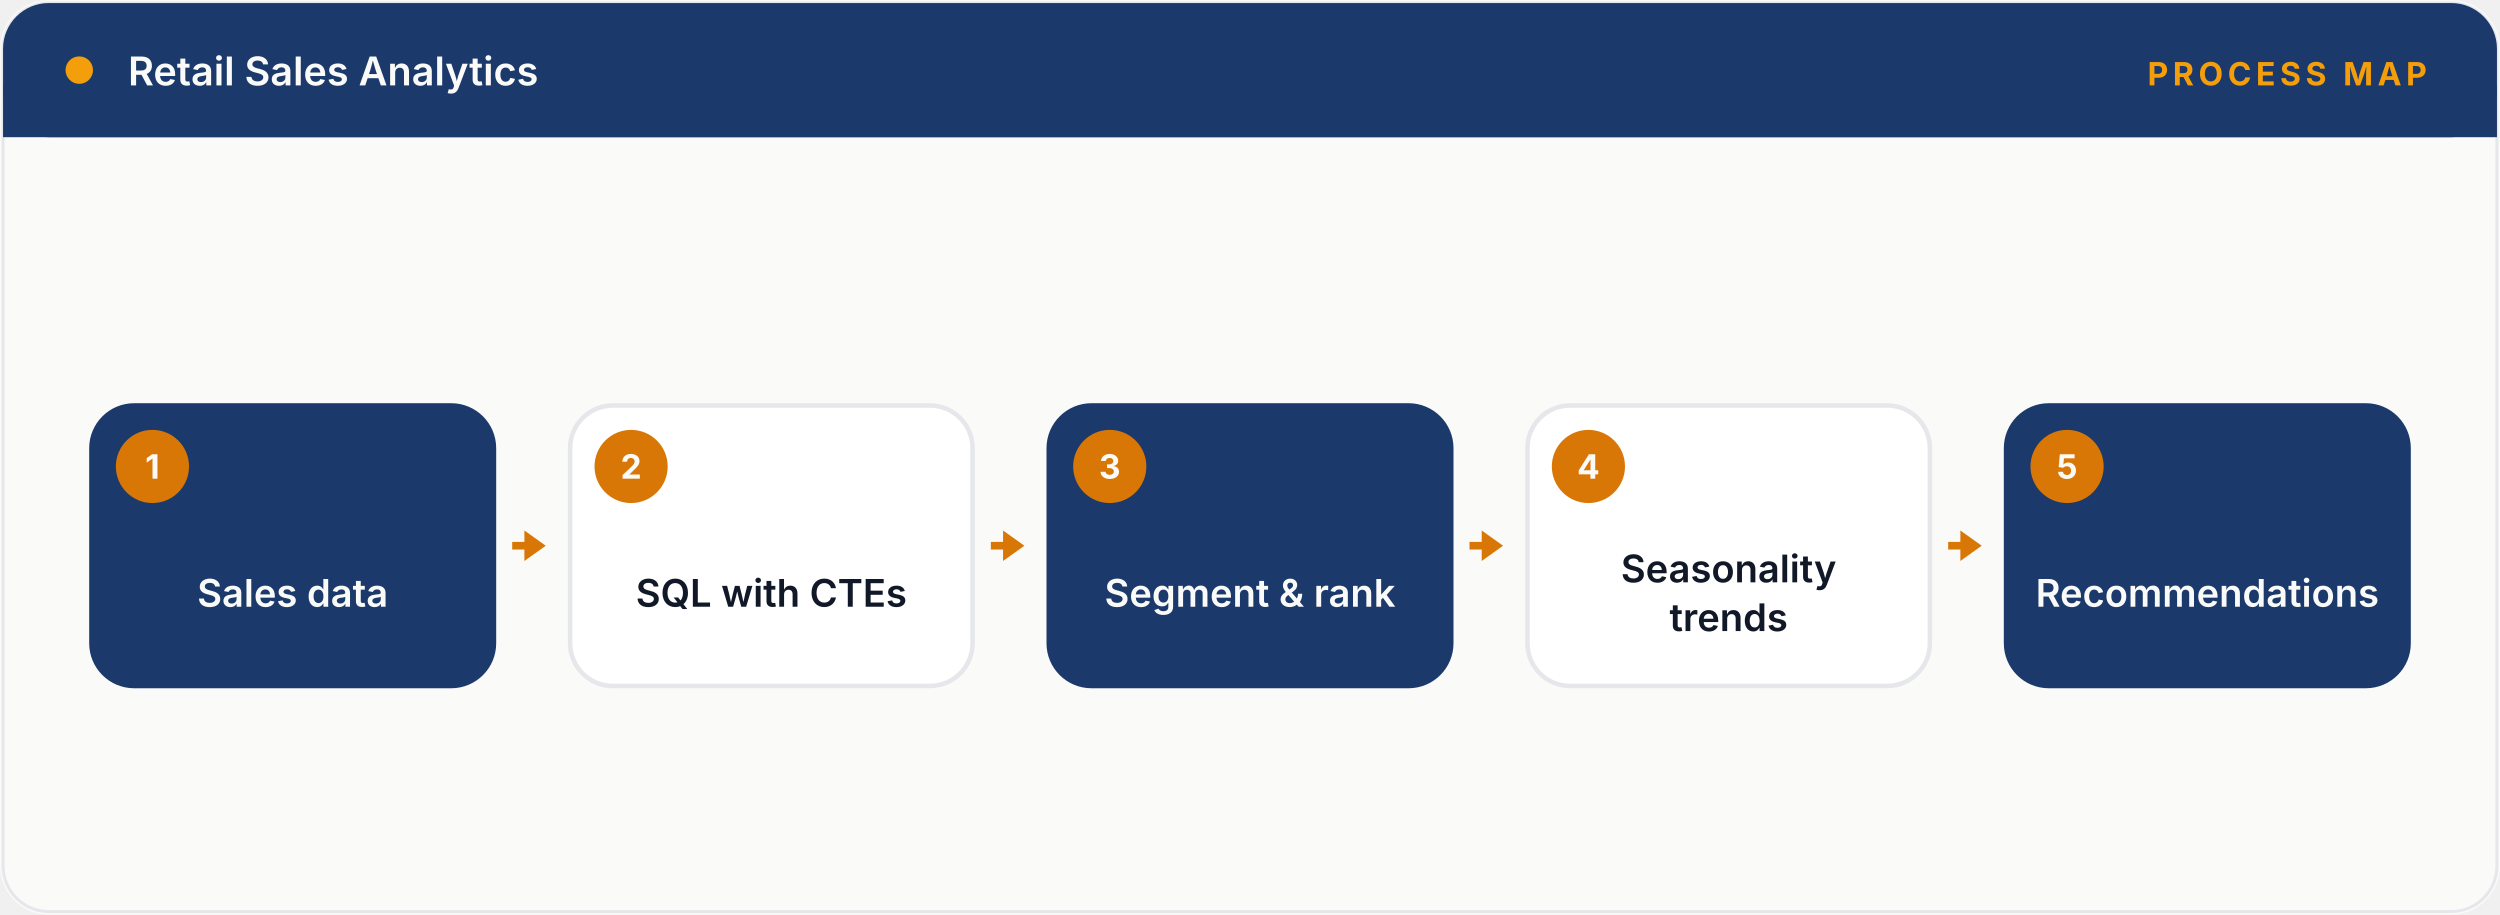
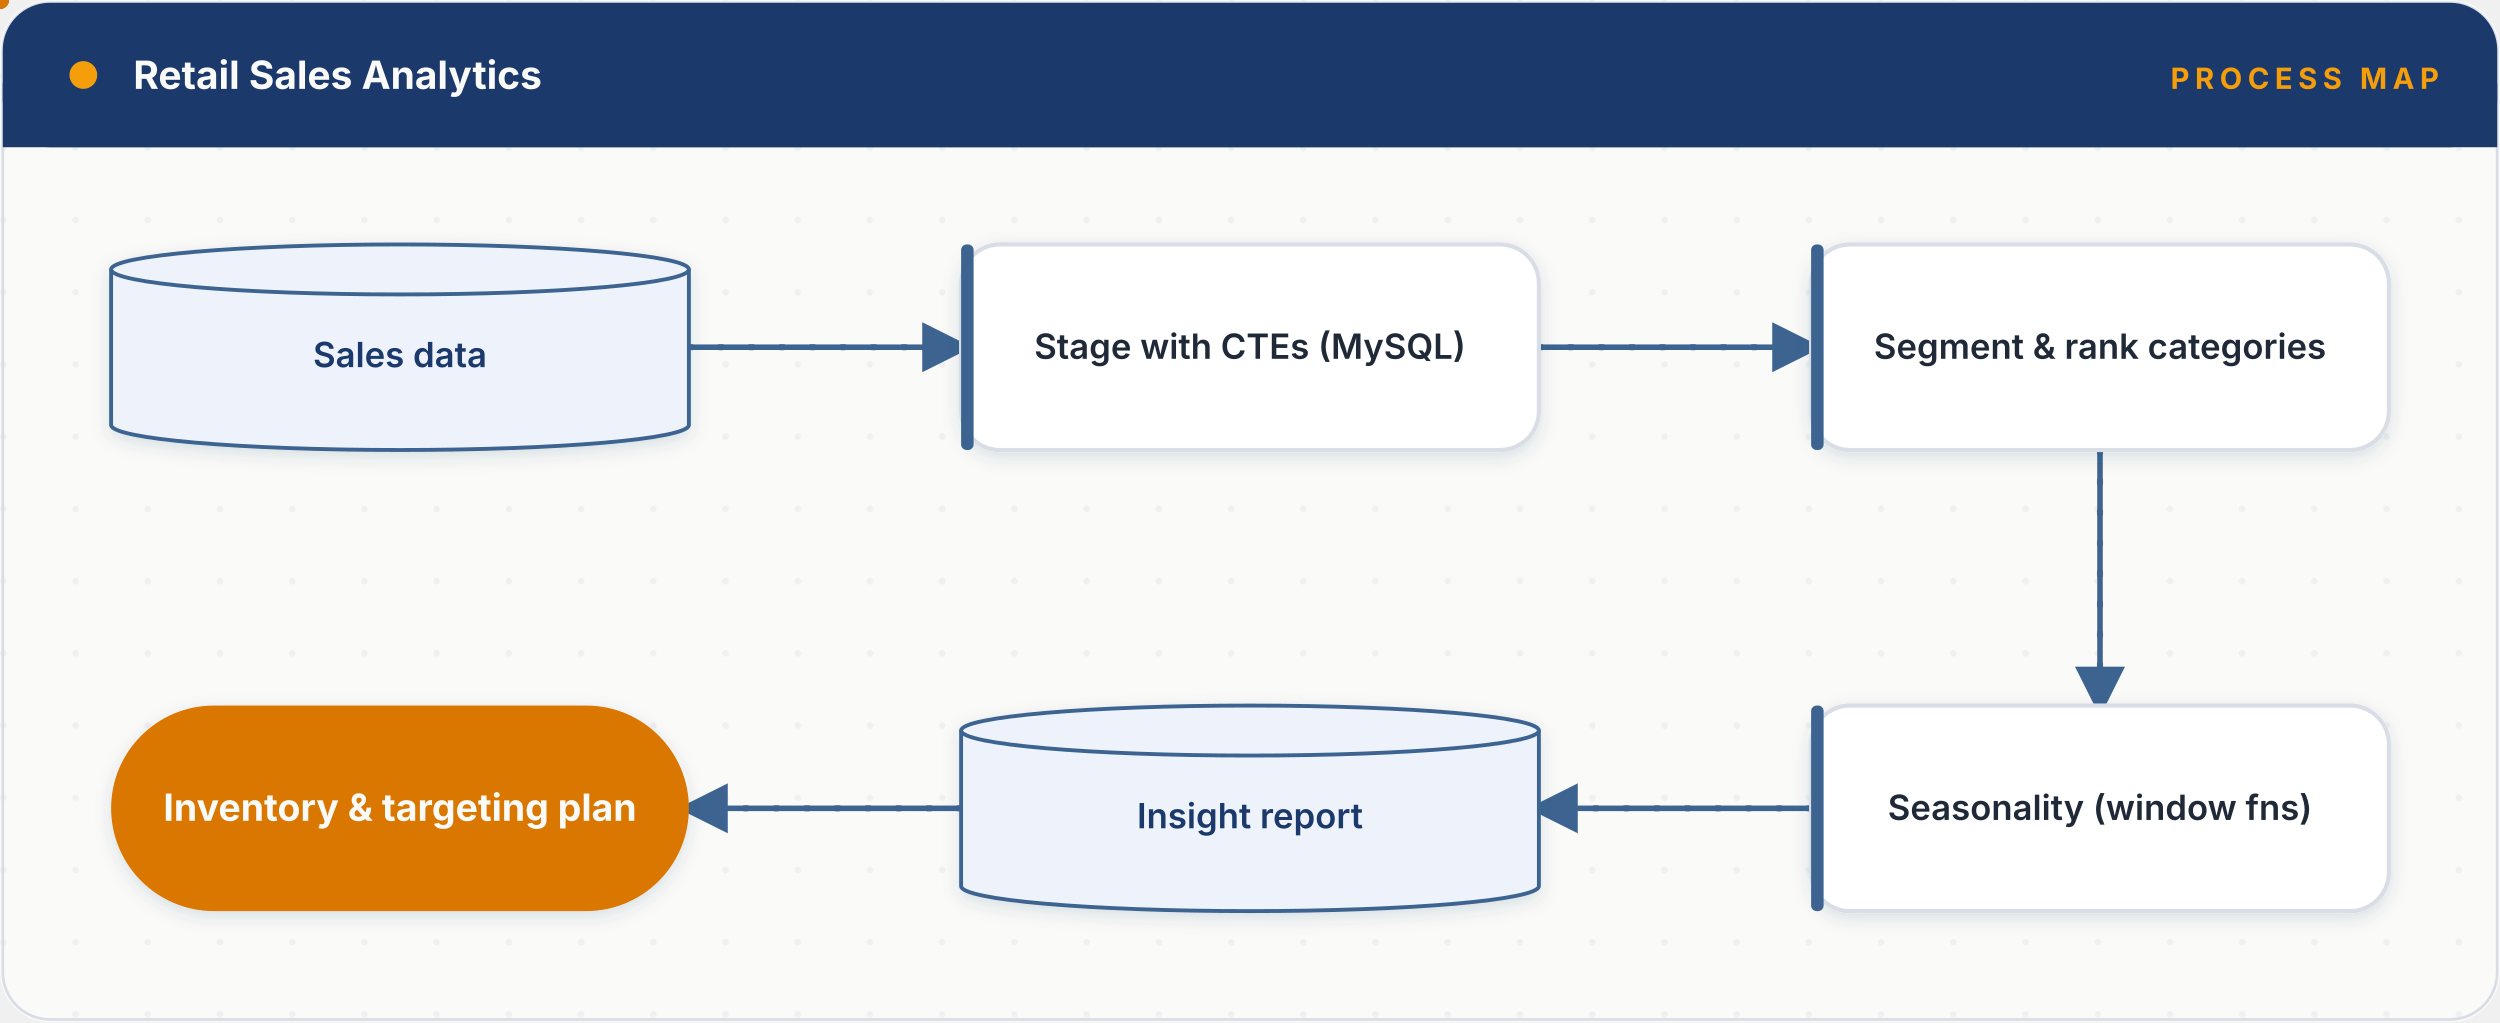
- <svg xmlns="http://www.w3.org/2000/svg" viewBox="0 0 820 300" role="img" aria-label="Retail Sales Analytics process map">
-   <rect width="820" height="300" rx="16" fill="#FAFAF8" />
-   <rect x="1" y="1" width="818" height="298" rx="15" fill="none" stroke="#E5E7EB" />
-   <rect x="1" y="1" width="818" height="44" rx="15" fill="#1B3A6B" />
-   <rect x="1" y="28" width="818" height="17" fill="#1B3A6B" />
-   <circle cx="26" cy="23" r="4.5" fill="#F59E0B" />
-   <text x="42" y="28" font-family="Inter,sans-serif" font-size="13" font-weight="600" fill="#FAFAF8">Retail Sales Analytics</text>
-   <text x="796" y="28" text-anchor="end" font-family="Inter,sans-serif" font-size="10.5" font-weight="700" letter-spacing="1.5" fill="#F59E0B">PROCESS MAP</text>
-   <line x1="168" y1="179" x2="175" y2="179" stroke="#D97706" stroke-width="2.5" />
-   <path d="M172 174 l7 5 l-7 5 z" fill="#D97706" />
-   <rect x="30" y="133" width="132" height="92" rx="14" fill="#1B3A6B" stroke="#1B3A6B" stroke-width="1.5" />
-   <circle cx="50" cy="153" r="12" fill="#D97706" />
-   <text x="50" y="157" text-anchor="middle" font-family="Inter,sans-serif" font-size="11" font-weight="700" fill="#FAFAF8">1</text>
-   <text x="96" y="199" text-anchor="middle" font-family="Inter,sans-serif" font-size="12.5" font-weight="600" fill="#FAFAF8">Sales data</text>
-   <line x1="325" y1="179" x2="332" y2="179" stroke="#D97706" stroke-width="2.5" />
-   <path d="M329 174 l7 5 l-7 5 z" fill="#D97706" />
-   <rect x="187" y="133" width="132" height="92" rx="14" fill="#ffffff" stroke="#E5E7EB" stroke-width="1.5" />
-   <circle cx="207" cy="153" r="12" fill="#D97706" />
-   <text x="207" y="157" text-anchor="middle" font-family="Inter,sans-serif" font-size="11" font-weight="700" fill="#FAFAF8">2</text>
-   <text x="253" y="199" text-anchor="middle" font-family="Inter,sans-serif" font-size="12.5" font-weight="600" fill="#111827">SQL with CTEs</text>
-   <line x1="482" y1="179" x2="489" y2="179" stroke="#D97706" stroke-width="2.5" />
-   <path d="M486 174 l7 5 l-7 5 z" fill="#D97706" />
-   <rect x="344" y="133" width="132" height="92" rx="14" fill="#1B3A6B" stroke="#1B3A6B" stroke-width="1.5" />
-   <circle cx="364" cy="153" r="12" fill="#D97706" />
-   <text x="364" y="157" text-anchor="middle" font-family="Inter,sans-serif" font-size="11" font-weight="700" fill="#FAFAF8">3</text>
-   <text x="410" y="199" text-anchor="middle" font-family="Inter,sans-serif" font-size="12.5" font-weight="600" fill="#FAFAF8">Segment &amp; rank</text>
-   <line x1="639" y1="179" x2="646" y2="179" stroke="#D97706" stroke-width="2.5" />
-   <path d="M643 174 l7 5 l-7 5 z" fill="#D97706" />
-   <rect x="501" y="133" width="132" height="92" rx="14" fill="#ffffff" stroke="#E5E7EB" stroke-width="1.5" />
-   <circle cx="521" cy="153" r="12" fill="#D97706" />
-   <text x="521" y="157" text-anchor="middle" font-family="Inter,sans-serif" font-size="11" font-weight="700" fill="#FAFAF8">4</text>
-   <text x="567" y="191" text-anchor="middle" font-family="Inter,sans-serif" font-size="12.5" font-weight="600" fill="#111827">Seasonality</text>
-   <text x="567" y="207" text-anchor="middle" font-family="Inter,sans-serif" font-size="12.5" font-weight="600" fill="#111827">trends</text>
-   <rect x="658" y="133" width="132" height="92" rx="14" fill="#1B3A6B" stroke="#1B3A6B" stroke-width="1.5" />
-   <circle cx="678" cy="153" r="12" fill="#D97706" />
-   <text x="678" y="157" text-anchor="middle" font-family="Inter,sans-serif" font-size="11" font-weight="700" fill="#FAFAF8">5</text>
-   <text x="724" y="199" text-anchor="middle" font-family="Inter,sans-serif" font-size="12.5" font-weight="600" fill="#FAFAF8">Recommendations</text>
+ <svg xmlns="http://www.w3.org/2000/svg" viewBox="0 0 900 368" role="img" aria-label="Retail Sales Analytics process map">
+   <defs>
+     <filter id="ds" x="-20%" y="-20%" width="140%" height="140%">
+       <feDropShadow dx="0" dy="2" stdDeviation="3" flood-color="#1B3A6B" flood-opacity="0.14" />
+     </filter>
+     <marker id="arw" markerWidth="9" markerHeight="9" refX="7" refY="4.5" orient="auto">
+       <path d="M0 0 L9 4.5 L0 9 z" fill="#3D6491" />
+     </marker>
+     <pattern id="grid" width="26" height="26" patternUnits="userSpaceOnUse">
+       <circle cx="1.2" cy="1.2" r="1.2" fill="#1B3A6B" opacity="0.05" />
+     </pattern>
+   </defs>
+   <rect width="900" height="368" rx="18" fill="#FAFAF8" />
+   <rect width="900" height="368" rx="18" fill="url(#grid)" />
+   <rect x="1" y="1" width="898" height="366" rx="17" fill="none" stroke="#D9DEE6" />
+   <rect x="1" y="1" width="898" height="52" rx="17" fill="#1B3A6B" />
+   <rect x="1" y="30" width="898" height="23" fill="#1B3A6B" />
+   <circle cx="30" cy="27" r="5" fill="#F59E0B">
+     <animate attributeName="opacity" values="1;0.35;1" dur="2s" repeatCount="indefinite" />
+   </circle>
+   <text x="48" y="32" font-family="Inter,sans-serif" font-size="14" font-weight="700" fill="#FAFAF8">Retail Sales Analytics</text>
+   <text x="878" y="32" text-anchor="end" font-family="Inter,sans-serif" font-size="10.5" font-weight="700" letter-spacing="2" fill="#F59E0B">PROCESS MAP</text>
+   <g>
+     <path d="M248 125 L346 125" fill="none" stroke="#3D6491" stroke-width="2" marker-end="url(#arw)" />
+     <path d="M248 125 L346 125" fill="none" stroke="#3D6491" stroke-width="2.2" stroke-linecap="round" stroke-dasharray="1 10" opacity="0.9">
+       <animate attributeName="stroke-dashoffset" from="0" to="-11" dur="0.9s" repeatCount="indefinite" />
+     </path>
+     <circle r="3.2" fill="#D97706">
+       <animateMotion dur="2.4s" repeatCount="indefinite" path="M248 125 L346 125" />
+     </circle>
+     <path d="M554 125 L652 125" fill="none" stroke="#3D6491" stroke-width="2" marker-end="url(#arw)" />
+     <path d="M554 125 L652 125" fill="none" stroke="#3D6491" stroke-width="2.2" stroke-linecap="round" stroke-dasharray="1 10" opacity="0.9">
+       <animate attributeName="stroke-dashoffset" from="0" to="-11" dur="0.9s" repeatCount="indefinite" />
+     </path>
+     <circle r="3.2" fill="#D97706">
+       <animateMotion dur="2.4s" repeatCount="indefinite" path="M554 125 L652 125" />
+     </circle>
+     <path d="M756 162 L756 254" fill="none" stroke="#3D6491" stroke-width="2" marker-end="url(#arw)" />
+     <path d="M756 162 L756 254" fill="none" stroke="#3D6491" stroke-width="2.2" stroke-linecap="round" stroke-dasharray="1 10" opacity="0.9">
+       <animate attributeName="stroke-dashoffset" from="0" to="-11" dur="0.9s" repeatCount="indefinite" />
+     </path>
+     <circle r="3.2" fill="#D97706">
+       <animateMotion dur="2.4s" repeatCount="indefinite" path="M756 162 L756 254" />
+     </circle>
+     <path d="M652 291 L554 291" fill="none" stroke="#3D6491" stroke-width="2" marker-end="url(#arw)" />
+     <path d="M652 291 L554 291" fill="none" stroke="#3D6491" stroke-width="2.2" stroke-linecap="round" stroke-dasharray="1 10" opacity="0.9">
+       <animate attributeName="stroke-dashoffset" from="0" to="-11" dur="0.9s" repeatCount="indefinite" />
+     </path>
+     <circle r="3.2" fill="#D97706">
+       <animateMotion dur="2.4s" repeatCount="indefinite" path="M652 291 L554 291" />
+     </circle>
+     <path d="M346 291 L248 291" fill="none" stroke="#3D6491" stroke-width="2" marker-end="url(#arw)" />
+     <path d="M346 291 L248 291" fill="none" stroke="#3D6491" stroke-width="2.2" stroke-linecap="round" stroke-dasharray="1 10" opacity="0.9">
+       <animate attributeName="stroke-dashoffset" from="0" to="-11" dur="0.9s" repeatCount="indefinite" />
+     </path>
+     <circle r="3.2" fill="#D97706">
+       <animateMotion dur="2.4s" repeatCount="indefinite" path="M346 291 L248 291" />
+     </circle>
+     <path d="M40 97 a 104 9 0 0 1 208 0 v 56 a 104 9 0 0 1 -208 0 z" fill="#EEF3FB" stroke="#3D6491" stroke-width="1.4" filter="url(#ds)" />
+     <path d="M40 97 a 104 9 0 0 0 208 0" fill="none" stroke="#3D6491" stroke-width="1.4" />
+     <text x="144" y="132.167" text-anchor="middle" font-family="Inter,system-ui,sans-serif" font-size="12.5" font-weight="600" fill="#1B3A6B">Sales data</text>
+     <rect x="346" y="88" width="208" height="74" rx="14" fill="#ffffff" stroke="#D9DEE6" stroke-width="1.5" filter="url(#ds)" />
+     <rect x="346" y="88" width="4.5" height="74" rx="2" fill="#3D6491" />
+     <text x="450" y="129.167" text-anchor="middle" font-family="Inter,system-ui,sans-serif" font-size="12.5" font-weight="600" fill="#1F2937">Stage with CTEs (MySQL)</text>
+     <rect x="652" y="88" width="208" height="74" rx="14" fill="#ffffff" stroke="#D9DEE6" stroke-width="1.5" filter="url(#ds)" />
+     <rect x="652" y="88" width="4.5" height="74" rx="2" fill="#3D6491" />
+     <text x="756" y="129.167" text-anchor="middle" font-family="Inter,system-ui,sans-serif" font-size="12.5" font-weight="600" fill="#1F2937">Segment &amp; rank categories</text>
+     <rect x="652" y="254" width="208" height="74" rx="14" fill="#ffffff" stroke="#D9DEE6" stroke-width="1.5" filter="url(#ds)" />
+     <rect x="652" y="254" width="4.5" height="74" rx="2" fill="#3D6491" />
+     <text x="756" y="295.167" text-anchor="middle" font-family="Inter,system-ui,sans-serif" font-size="12.5" font-weight="600" fill="#1F2937">Seasonality (window fns)</text>
+     <path d="M346 263 a 104 9 0 0 1 208 0 v 56 a 104 9 0 0 1 -208 0 z" fill="#EEF3FB" stroke="#3D6491" stroke-width="1.4" filter="url(#ds)" />
+     <path d="M346 263 a 104 9 0 0 0 208 0" fill="none" stroke="#3D6491" stroke-width="1.4" />
+     <text x="450" y="298.167" text-anchor="middle" font-family="Inter,system-ui,sans-serif" font-size="12.5" font-weight="600" fill="#1B3A6B">Insight report</text>
+     <rect x="40" y="254" width="208" height="74" rx="37" fill="#D97706" filter="url(#ds)" />
+     <text x="144" y="295.5" text-anchor="middle" font-family="Inter,system-ui,sans-serif" font-size="13.5" font-weight="700" fill="#FAFAF8">Inventory &amp; targeting plan</text>
+   </g>
</svg>
